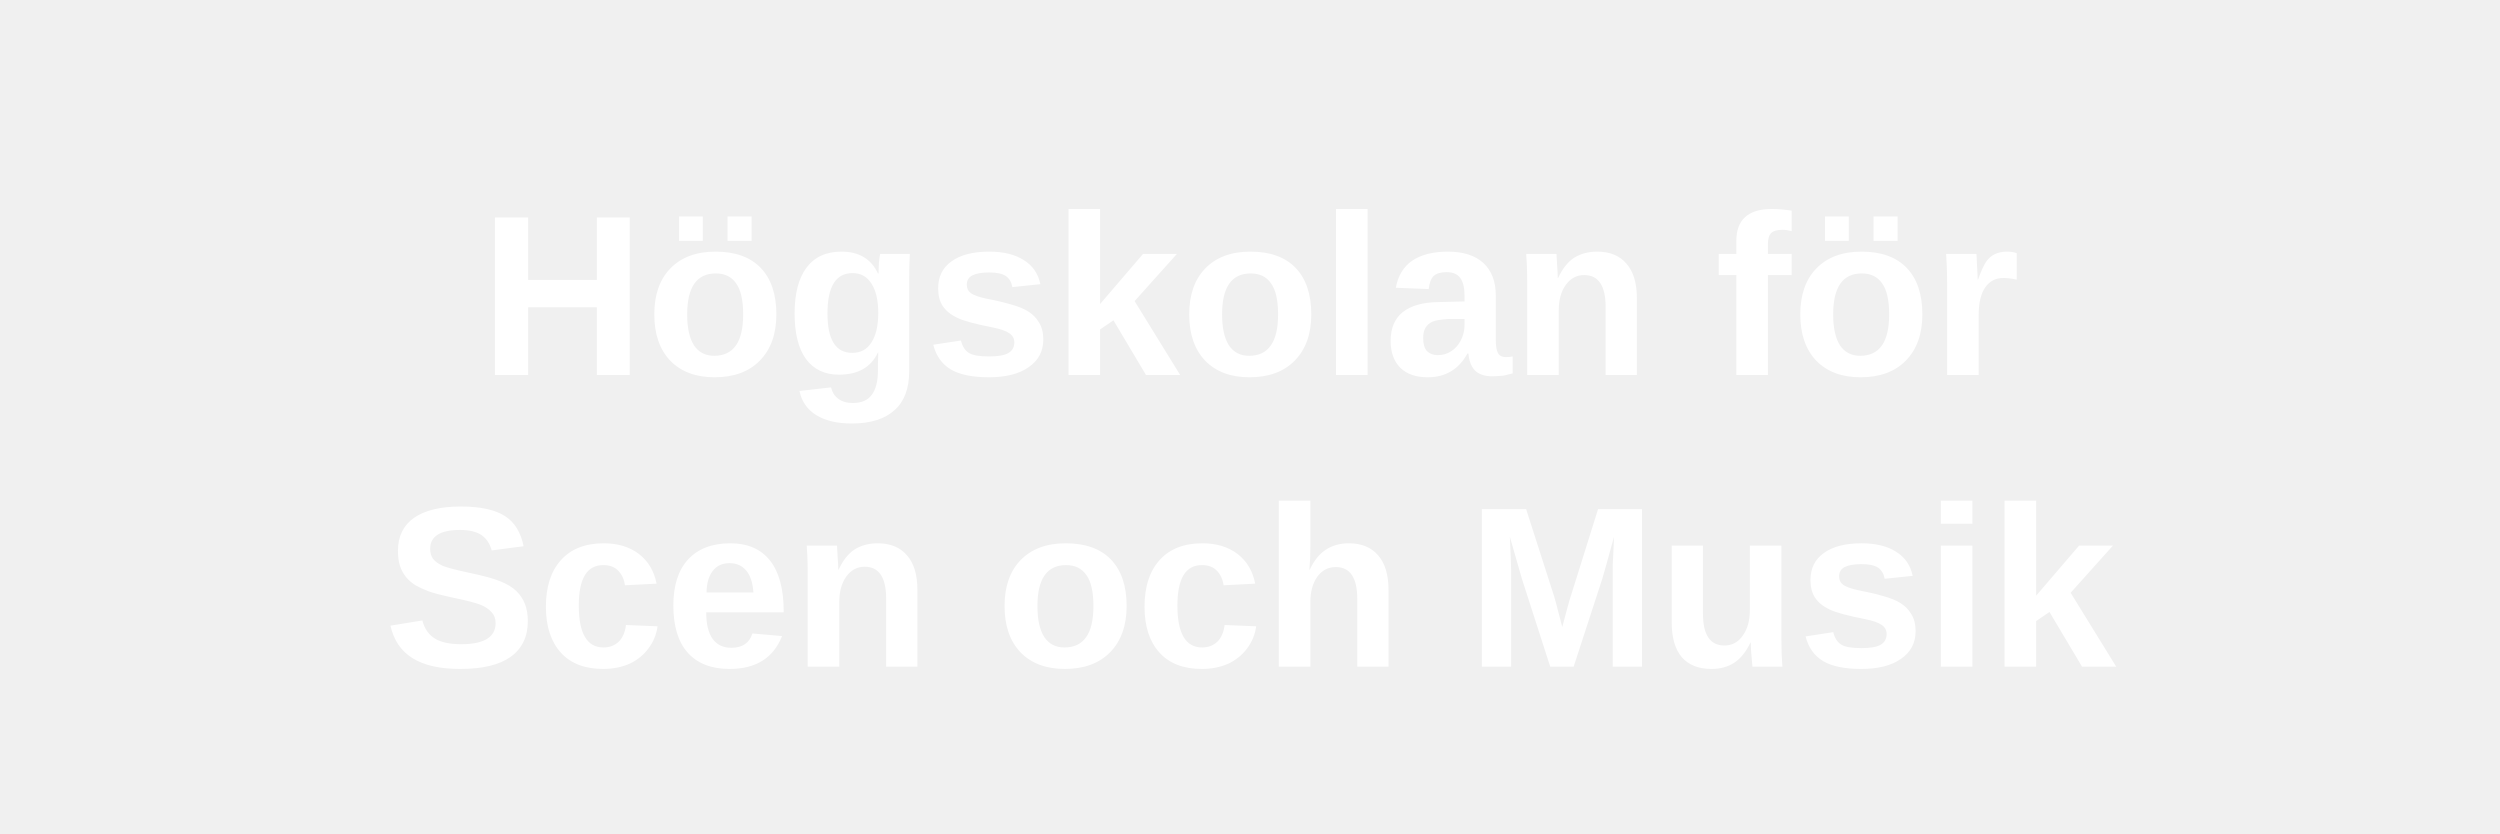
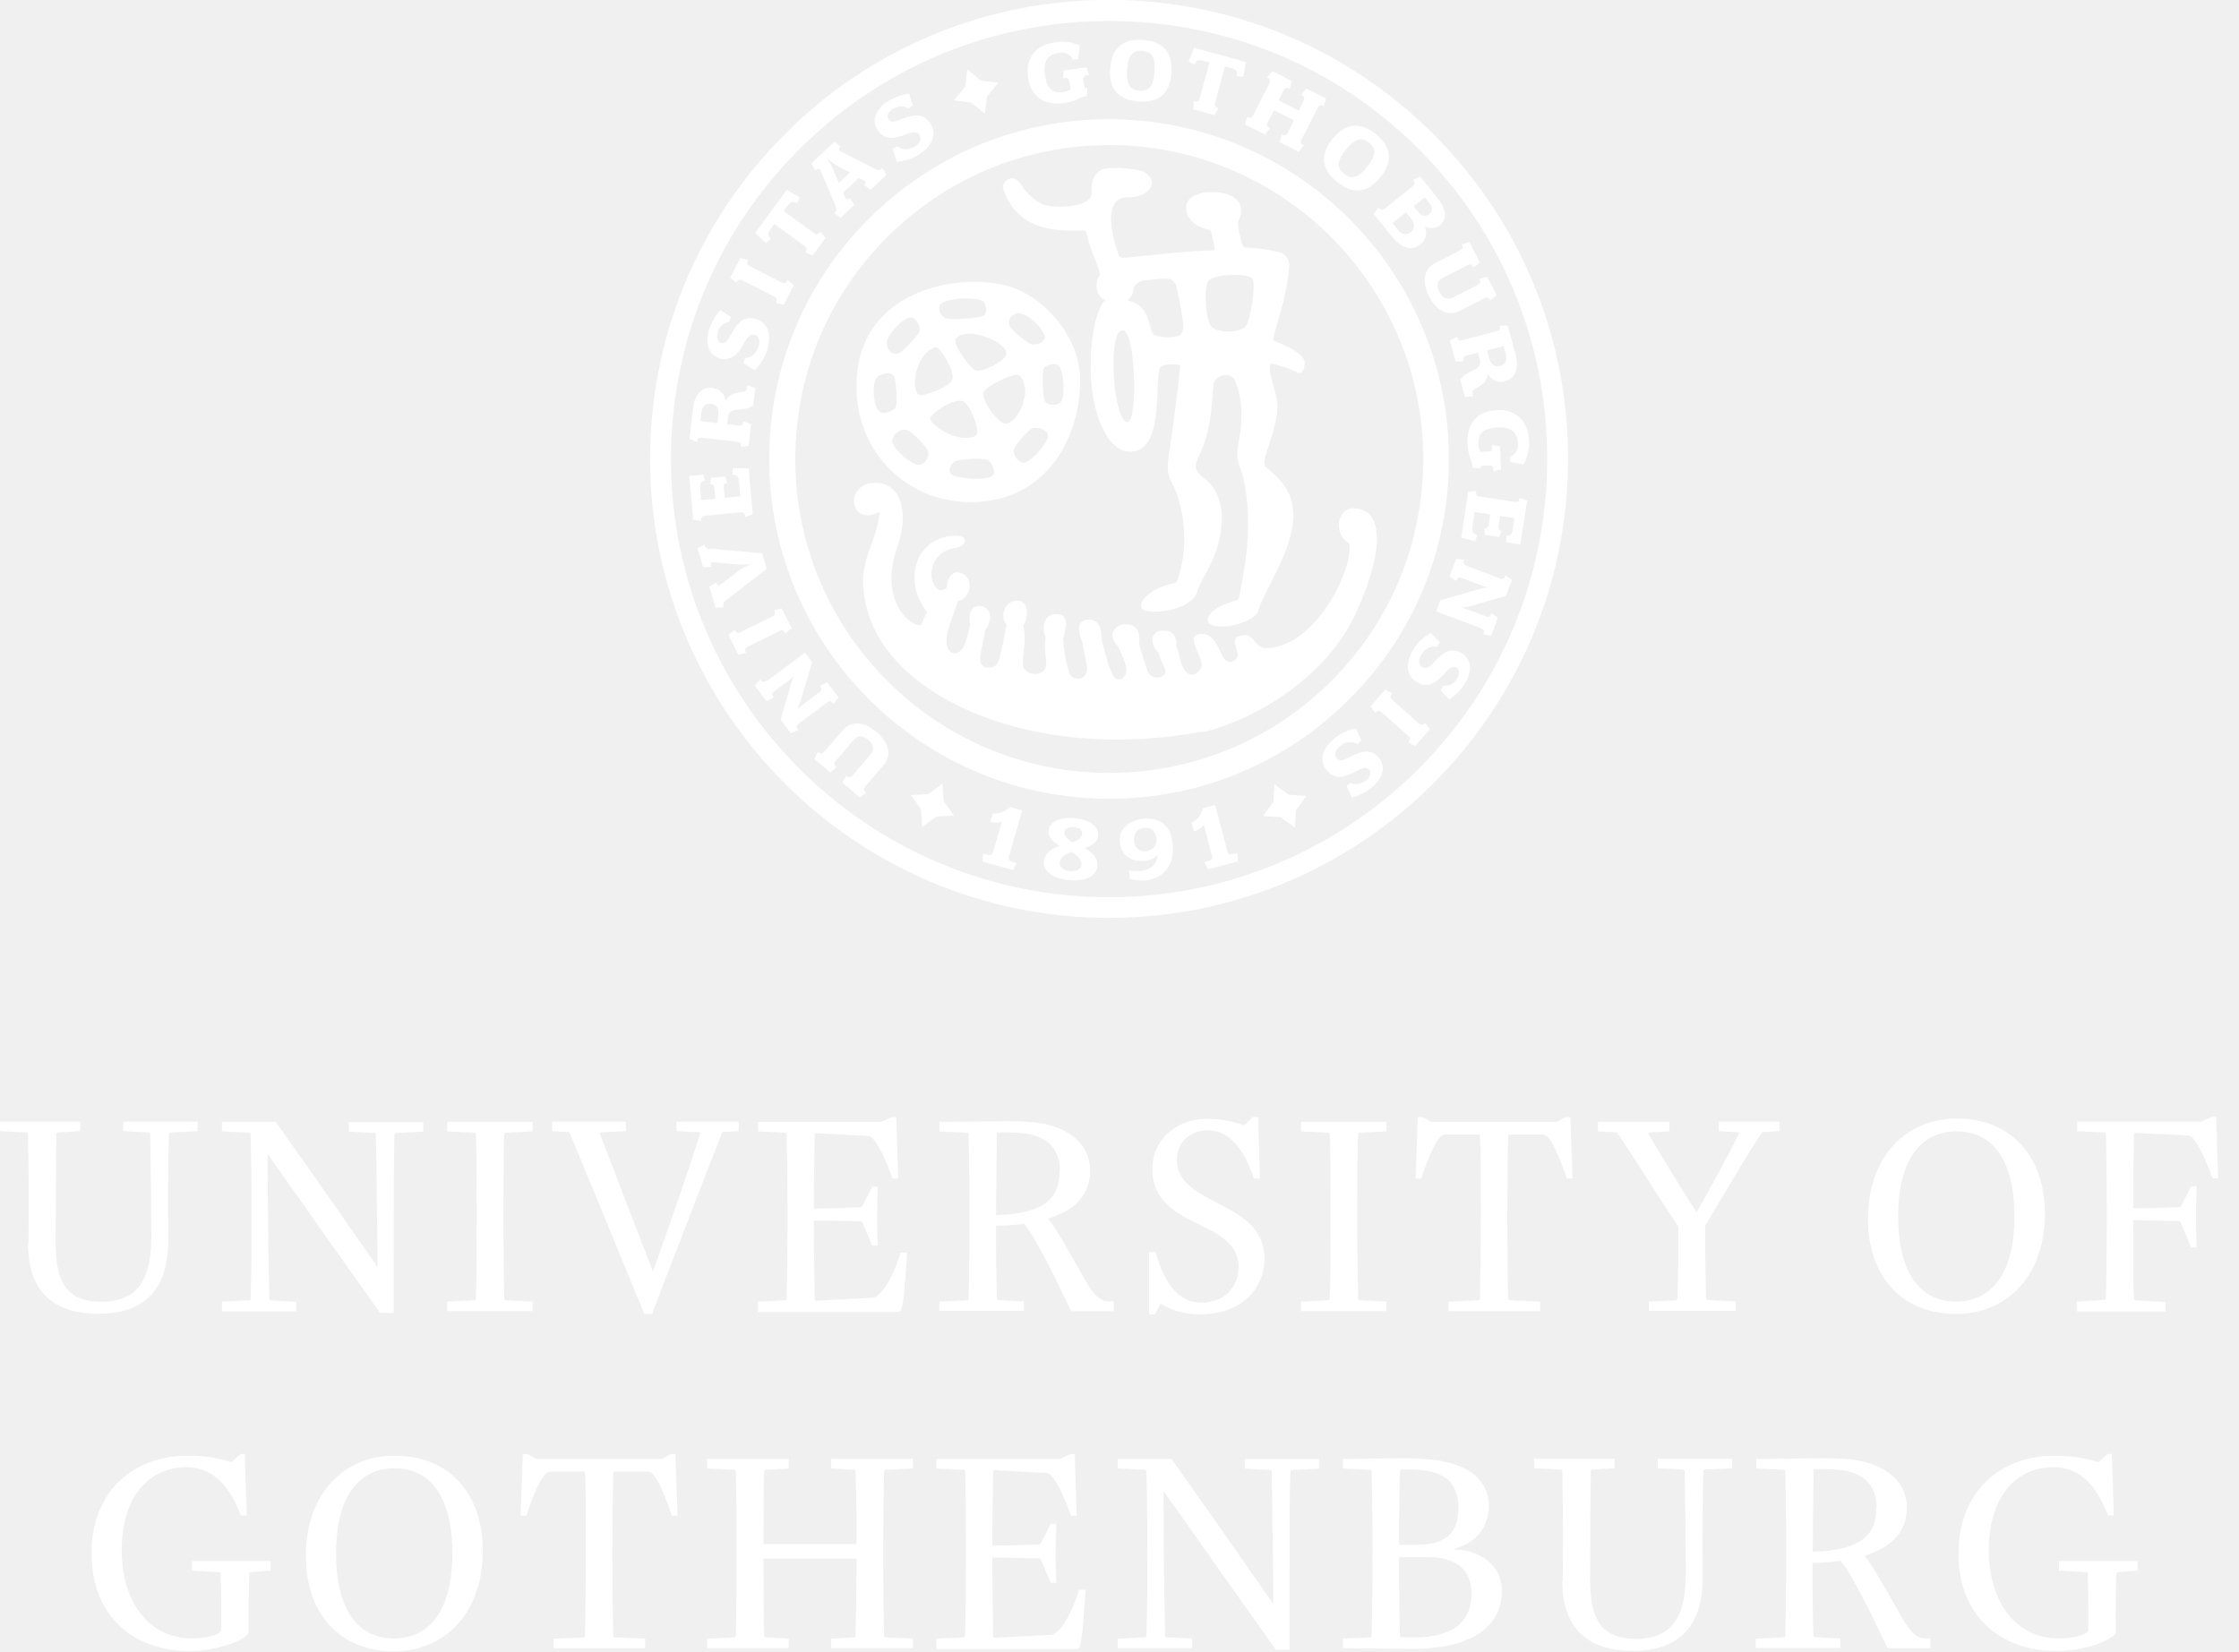
- <svg xmlns="http://www.w3.org/2000/svg" width="120" height="40" viewBox="0 0 120 40" fill="none">
-   <text x="60" y="18" font-family="Arial, sans-serif" font-size="11" font-weight="700" fill="white" text-anchor="middle">Högskolan för</text>
-   <text x="60" y="32" font-family="Arial, sans-serif" font-size="11" font-weight="700" fill="white" text-anchor="middle">Scen och Musik</text>
+ <svg xmlns="http://www.w3.org/2000/svg" width="103" height="76" viewBox="0 0 103 76" fill="none">
+   <mask id="mask0_2317_803" style="mask-type:luminance" maskUnits="userSpaceOnUse" x="0" y="0" width="103" height="76">
+     <path d="M102.04 0H0V75.96H102.04V0Z" fill="white" />
+   </mask>
+   <g mask="url(#mask0_2317_803)">
+     <path d="M50.71 35.56C42.75 35.39 36.41 28.77 36.59 20.81C36.67 16.95 38.25 13.36 41.04 10.69C43.83 8.02 47.49 6.6 51.34 6.68C59.3 6.85 65.64 13.47 65.47 21.43C65.39 25.29 63.81 28.88 61.02 31.55C58.23 34.22 54.58 35.64 50.72 35.56H50.71ZM40.21 9.83C37.19 12.72 35.48 16.61 35.39 20.78C35.2 29.4 42.06 36.56 50.68 36.75C54.85 36.84 58.81 35.3 61.83 32.41C64.85 29.52 66.56 25.63 66.65 21.46C66.84 12.84 59.98 5.68 51.36 5.49C47.19 5.4 43.23 6.94 40.21 9.83Z" fill="white" />
+     <path d="M50.59 41.279C39.47 41.039 30.63 31.799 30.87 20.689C30.99 15.309 33.19 10.289 37.08 6.569C40.97 2.839 46.08 0.859 51.46 0.969C56.84 1.089 61.86 3.289 65.58 7.179C69.3 11.069 71.29 16.179 71.17 21.559C70.93 32.679 61.69 41.519 50.58 41.279H50.59ZM36.42 5.869C32.35 9.769 30.04 15.029 29.91 20.659C29.66 32.299 38.92 41.979 50.56 42.229C62.2 42.479 71.88 33.219 72.13 21.569C72.25 15.929 70.17 10.579 66.27 6.509C62.37 2.439 57.11 0.129 51.48 -0.001C45.84 -0.121 40.49 1.959 36.42 5.859V5.869Z" fill="white" />
+   </g>
+   <path d="M55.23 33.679C47.39 35.09 41.11 32.039 39.96 28.27C39.22 25.84 40.3 25.309 40.47 23.549C39.11 24.27 38.86 22.39 40.06 22.23C41.33 22.059 41.9 23.39 41.28 25.16C40.39 27.709 41.95 28.89 42.39 28.759C42.41 28.63 42.57 28.299 42.64 28.16C41.57 26.799 42.02 24.809 43.84 24.649C44.58 24.579 44.51 25.119 43.99 25.2C42.59 25.399 42.66 26.959 43.24 27.16C43.34 27.16 43.46 27.13 43.56 27.029C43.54 26.709 43.76 26.259 44.12 26.349C44.92 26.549 44.62 27.579 44.07 27.66C43.86 28.29 43.47 29.169 43.55 29.63C43.63 30.09 43.95 30.18 44.22 29.91C44.41 29.72 44.51 29.25 44.63 28.739C44.5 28.16 44.78 27.73 45.27 27.93C45.61 28.07 45.65 28.59 45.31 29C45.27 29.489 45.05 30.059 45.1 30.43C45.15 30.809 45.67 30.779 45.85 30.579C46.04 30.369 46.23 29.029 46.31 28.739C46.02 28.48 46.13 27.689 46.73 27.649C47.43 27.59 47.27 28.549 47.07 28.79C47.27 29.54 46.95 30.38 47.09 30.709C47.23 31.04 47.78 31.119 48.03 30.849C48.28 30.579 47.97 30 48.1 29.329C47.86 28.75 48.14 28.29 48.48 28.259C49.26 28.2 49.04 28.899 48.9 29.399C48.94 29.91 49.03 30.509 49.2 30.98C49.31 31.279 49.82 31.349 49.98 30.959C50.08 30.72 49.85 30.029 49.79 29.54C49.45 28.75 49.74 28.54 50.04 28.509C50.33 28.489 50.72 28.649 50.67 29.43C50.83 29.959 50.96 30.59 51.16 31C51.25 31.329 51.65 31.36 51.78 31.02C51.9 30.68 51.67 30.27 51.42 29.72C50.86 29.169 51.37 28.75 51.69 28.73C52.01 28.7 52.51 28.79 52.4 29.64C52.57 30.16 52.69 30.63 52.8 30.899C52.93 31.22 53.37 31.25 53.56 31.049C53.75 30.84 53.39 30.48 53.29 30.029C52.87 29.619 52.94 29.059 53.43 29.02C53.68 29 54.16 29.02 54.12 29.75C54.26 30.059 54.26 30.459 54.47 30.799C54.72 31.209 55.11 31.059 55.27 30.689C55.42 30.309 54.45 29.23 55.21 29.169C55.97 29.11 56.1 30.11 56.35 30.34C56.6 30.579 56.78 30.419 56.9 30.29C57.1 30.07 56.57 29.47 56.94 29.299C57.69 28.959 57.67 29.809 58.2 29.82C60.51 29.86 62.32 26.07 62.06 25C61.29 24.54 61.56 23.399 62.21 23.39C63.8 23.36 63.58 25.61 62.37 28.22C60.79 31.64 56.9 33.4 55.24 33.7L55.23 33.679Z" fill="white" />
+   <path d="M57.28 15.04C57.02 15.29 56.21 15.34 55.8 15.1C55.46 14.9 55.38 13.39 55.55 12.98C55.72 12.57 57.49 12.56 57.63 12.84C57.77 13.12 57.53 14.8 57.28 15.04ZM54.11 13.18C54.17 13.39 54.38 14.35 54.43 14.92C54.46 15.13 54.38 15.39 54.25 15.44C53.93 15.56 53.4 15.53 53.12 15.42C52.8 15.3 53.02 14.04 51.86 13.82C52.02 13.71 52.1 13.59 52.14 13.31C52.16 13.13 52.38 12.93 52.66 12.9C53.19 12.84 53.52 12.82 53.7 12.83C53.88 12.83 54.07 12.96 54.12 13.18H54.11ZM51.87 19.42C51.19 19.4 50.94 15.18 51.64 15.2C52.27 15.21 52.34 19.43 51.87 19.42ZM58.59 15.67C58.59 15.67 58.56 15.62 58.56 15.6C58.92 14.23 59.18 13.63 59.31 12.26C59.34 11.93 59.11 11.67 58.89 11.62C58.05 11.41 57.66 11.42 57.33 11.39C57.29 11.39 57.22 11.37 57.19 11.33C57.09 11.13 56.95 10.54 56.95 10.23C57.44 9.19 56.56 8.82 55.73 8.84C55.19 8.81 54.63 9.06 54.57 9.47C54.5 10.26 55.37 10.55 55.68 10.58C55.73 10.69 55.86 11.24 55.88 11.46C55.88 11.49 55.86 11.52 55.82 11.52C54.42 11.55 52.6 11.79 51.68 11.86C51.55 11.88 51.48 11.8 51.46 11.73C51.29 11.26 50.56 9.03 51.93 9.07C52.74 9.1 53.42 8.43 52.65 7.92C52.45 7.79 51.41 7.66 50.85 7.76C50.38 7.84 50.16 8.37 50.22 8.83C50.31 9.55 48.52 9.62 47.99 9.41C47.61 9.26 47.15 8.81 46.98 8.51C46.64 7.89 46.04 8.36 46.15 8.69C46.89 10.93 49.26 10.58 49.88 10.61C49.91 10.61 49.96 10.65 49.97 10.67C50.12 11.48 50.6 12.33 50.6 12.65C50.31 12.98 50.43 13.68 50.85 13.8C50.34 14.29 50.11 15.99 50.19 17.41C50.29 19.21 51.02 20.96 52.17 20.77C53.63 20.53 53.05 17.16 53.41 16.87C53.59 16.73 54.06 16.77 54.23 16.79C54.27 16.79 54.29 16.84 54.29 16.86C54.17 18.18 53.86 20.31 53.78 20.87C53.7 21.45 53.65 21.75 53.94 22.28C54.26 22.87 54.85 24.73 54.16 26.71C54.14 26.79 54.07 26.81 54.05 26.82C53.43 26.96 53.1 27.15 52.88 27.31C52.64 27.48 52.37 27.82 52.55 28.03C52.81 28.27 54.47 28.17 54.99 27.41C55 27.39 55.04 27.32 55.04 27.3C55.22 26.8 55.44 26.44 55.61 26.12C56.38 24.66 56.49 22.86 55.44 22.04C55.15 21.81 54.84 21.6 55.13 21.03C55.69 19.93 55.75 18.72 55.82 17.71C55.85 17.3 56.53 17.07 56.79 17.45C57.43 18.96 56.93 20.26 56.92 20.8C56.91 21.34 57.11 21.59 57.18 21.91C57.61 23.88 57.4 25.47 57 27.51C57 27.55 56.96 27.58 56.92 27.6C56.46 27.75 56.17 27.85 55.89 28.05C55.6 28.25 55.48 28.52 55.61 28.66C56 29.1 57.75 28.62 57.88 28.12C58.21 26.87 60.56 23.99 58.92 22.14C58.17 21.3 58.17 21.64 58.16 21.21C58.16 21.01 58.63 19.89 58.75 19.02C58.87 18.12 58.29 17.26 58.43 16.77C58.43 16.75 58.47 16.73 58.49 16.73C58.73 16.78 59.31 16.93 59.68 17.14C59.8 17.2 60 17.15 60.02 16.71C60.05 16.22 58.82 15.76 58.58 15.67H58.59Z" fill="white" />
+   <path d="M43.79 21.839C43.55 21.709 43.74 21.229 44.08 21.179C44.32 21.139 45.15 21.039 45.43 21.169C45.65 21.269 45.81 21.729 45.68 21.869C45.44 22.129 44.13 22.039 43.78 21.849L43.79 21.839ZM41.04 20.319C41.02 20.029 41.4 19.709 41.7 19.779C41.94 19.829 42.67 20.599 42.7 20.779C42.76 21.109 42.5 21.379 42.28 21.389C41.94 21.419 41.07 20.629 41.04 20.319ZM41.19 18.759C41.02 18.959 40.64 19.089 40.46 18.939C40.19 18.719 40.11 17.829 40.28 17.449C40.4 17.189 41.02 17.049 41.14 17.349C41.22 17.549 41.31 18.619 41.19 18.759ZM41.4 16.229C41.1 16.379 40.82 16.179 40.79 15.799C40.76 15.429 41.63 14.519 41.95 14.609C42.1 14.649 42.34 14.949 42.31 15.209C42.29 15.389 41.58 16.139 41.4 16.229ZM46.13 19.459C45.82 19.319 45 18.249 45.29 17.959C45.56 17.689 46.71 17.109 46.89 17.279C47.6 17.939 46.74 19.729 46.13 19.459ZM42.8 19.239C42.8 19.029 43.87 18.309 44.29 18.459C44.63 18.589 45.16 19.919 44.87 20.059C44.09 20.429 42.79 19.579 42.79 19.239H42.8ZM43.07 15.979C43.22 15.949 43.94 17.049 43.81 17.459C43.7 17.809 42.38 18.299 42.25 18.159C41.85 17.759 42.2 16.159 43.07 15.969V15.979ZM46.3 16.269C46.3 16.609 45.11 17.179 44.87 17.039C44.52 16.839 43.81 15.779 43.96 15.599C44.47 14.959 46.3 15.729 46.3 16.269ZM45.28 13.939C45.35 14.099 45.44 14.309 45.28 14.499C45.14 14.649 43.88 14.699 43.69 14.679C43.29 14.649 43.11 14.249 43.24 14.039C43.48 13.669 45.15 13.639 45.29 13.929L45.28 13.939ZM48.06 15.559C48.02 15.779 47.66 15.869 47.5 15.849C47.31 15.829 46.48 15.179 46.43 14.959C46.36 14.659 46.56 14.479 46.75 14.429C47.26 14.299 48.12 15.249 48.06 15.569V15.559ZM48.76 18.539C48.57 18.659 48.22 18.689 48.07 18.459C47.97 18.299 47.93 17.159 48 16.989C48.07 16.809 48.46 16.679 48.67 16.799C48.92 16.939 49.06 18.329 48.75 18.539H48.76ZM47.54 19.689C47.73 19.669 48.1 19.719 48.2 19.979C48.32 20.269 47.52 21.169 47.15 21.279C46.92 21.349 46.58 20.999 46.65 20.669C46.69 20.449 47.38 19.709 47.54 19.689ZM49.67 17.119C49.54 15.519 48.05 13.409 45.87 13.049C43.51 12.659 39.84 13.599 39.44 17.079C39.03 20.669 41.78 23.339 45.08 23.089C48.66 22.819 49.85 19.379 49.67 17.119Z" fill="white" />
+   <path d="M44.5 3.189L44.4 3.989L43.88 4.619L44.68 4.719L45.31 5.239L45.41 4.429L45.93 3.809L45.12 3.709L44.5 3.189Z" fill="white" />
+   <path d="M59.57 38.08L58.91 37.6L58.1 37.55L58.58 36.9L58.63 36.09L59.29 36.57L60.1 36.62L59.62 37.27L59.57 38.08Z" fill="white" />
+   <path d="M42.42 38.051L43.08 37.571L43.89 37.531L43.41 36.87L43.36 36.06L42.71 36.541L41.9 36.581L42.37 37.241L42.42 38.051Z" fill="white" />
+   <path d="M37.94 34.569L38.77 33.599C39.15 33.159 39.75 33.189 40.32 33.679C40.9 34.169 41.03 34.759 40.65 35.199L39.82 36.169C39.72 36.289 39.71 36.359 39.85 36.469L39.55 36.689L38.75 36.009L38.93 35.689C39.07 35.809 39.13 35.789 39.23 35.669L40.06 34.699C40.22 34.509 40.21 34.269 39.95 34.049C39.69 33.819 39.45 33.839 39.28 34.039L38.45 35.009C38.35 35.129 38.35 35.199 38.48 35.309L38.19 35.539L37.46 34.919L37.63 34.589C37.77 34.709 37.83 34.689 37.93 34.569H37.94Z" fill="white" />
+   <path d="M35.28 31.339L37.03 30.029L37.36 30.469L36.81 32.319C36.77 32.449 36.67 32.649 36.67 32.649C36.67 32.649 36.83 32.499 36.91 32.439L37.68 31.859C37.8 31.769 37.83 31.709 37.72 31.559L38.05 31.399L38.58 32.099L38.34 32.379C38.23 32.239 38.16 32.239 38.04 32.329L36.76 33.289C36.64 33.379 36.62 33.449 36.72 33.589L36.38 33.739L35.91 33.109L36.4 31.429C36.44 31.299 36.54 31.089 36.54 31.089C36.54 31.089 36.38 31.239 36.29 31.309L35.63 31.799C35.51 31.889 35.49 31.959 35.59 32.099L35.26 32.259L34.73 31.549L34.97 31.269C35.08 31.409 35.14 31.409 35.27 31.309L35.28 31.339Z" fill="white" />
+   <path d="M35.96 27.99L36.42 28.91L36.13 29.14C36.05 28.98 35.98 28.97 35.85 29.04L34.41 29.75C34.27 29.82 34.24 29.88 34.32 30.04L33.96 30.13L33.51 29.21L33.8 28.98C33.88 29.14 33.94 29.15 34.08 29.08L35.52 28.37C35.66 28.3 35.69 28.24 35.61 28.08L35.97 27.99H35.96Z" fill="white" />
+   <path d="M32.7 25.25L35.06 25.46L35.27 26.171L33.4 27.62C33.26 27.721 33.25 27.781 33.29 27.941L32.92 27.971L32.63 26.991L32.95 26.811C33 26.951 33.05 26.971 33.17 26.881L34.07 26.201C34.22 26.101 34.54 25.951 34.54 25.951C34.54 25.951 34.19 25.991 34 25.981L32.86 25.87C32.71 25.86 32.68 25.921 32.72 26.071L32.35 26.101L32.09 25.231L32.41 25.061C32.46 25.221 32.5 25.251 32.67 25.271L32.7 25.25Z" fill="white" />
+   <path d="M34.44 21.549L34.63 23.669L34.28 23.779C34.26 23.599 34.2 23.569 34.05 23.579L32.45 23.729C32.29 23.739 32.24 23.789 32.26 23.969L31.89 23.919L31.71 21.899L32.36 21.839L32.44 22.119C32.23 22.169 32.19 22.229 32.21 22.539L32.25 23.009L32.91 22.949L32.87 22.519C32.85 22.339 32.82 22.269 32.67 22.289L32.71 21.989L33.36 21.929L33.46 22.219C33.31 22.229 33.29 22.299 33.3 22.479L33.34 22.909L34.06 22.839L34 22.189C33.97 21.909 33.89 21.859 33.69 21.839L33.72 21.539L34.4 21.559L34.44 21.549Z" fill="white" />
+   <path d="M32.27 18.971L32.23 19.381L33.01 19.471L33.05 19.081C33.08 18.78 32.95 18.61 32.71 18.581C32.47 18.55 32.3 18.68 32.27 18.971ZM34.74 17.84L34.65 18.651C34.22 19.011 33.55 18.64 33.49 19.191L33.45 19.52L33.97 19.581C34.12 19.601 34.18 19.57 34.2 19.39L34.55 19.511L34.44 20.52L34.07 20.561C34.09 20.381 34.04 20.34 33.89 20.32L32.3 20.14C32.15 20.12 32.09 20.16 32.07 20.331L31.72 20.21L31.87 18.831C31.95 18.16 32.26 17.8 32.77 17.851C33.1 17.89 33.31 18.09 33.4 18.451C33.53 18.12 33.85 18.07 34.05 18.05C34.28 18.03 34.36 17.991 34.38 17.791V17.73L34.74 17.851V17.84Z" fill="white" />
+   <path d="M35.31 16.07C35.14 16.579 34.86 16.899 34.72 17.04L34.2 16.709L34.28 16.47C34.61 16.47 34.81 16.209 34.9 15.94C34.97 15.729 34.94 15.479 34.72 15.409C34.53 15.35 34.4 15.47 34.18 15.87C33.97 16.279 33.62 16.649 33.09 16.48C32.57 16.309 32.43 15.759 32.62 15.169C32.76 14.72 33 14.409 33.13 14.27L33.62 14.579L33.54 14.809C33.25 14.839 33.08 15.079 33.02 15.29C32.95 15.52 33 15.72 33.17 15.78C33.34 15.829 33.46 15.71 33.62 15.409C33.91 14.86 34.22 14.499 34.8 14.69C35.37 14.87 35.49 15.479 35.3 16.049L35.31 16.07Z" fill="white" />
+   <path d="M36.52 13.119L36.05 14.029L35.69 13.929C35.77 13.769 35.74 13.709 35.6 13.639L34.17 12.909C34.03 12.839 33.96 12.849 33.88 13.009L33.59 12.779L34.06 11.869L34.42 11.969C34.34 12.129 34.37 12.189 34.51 12.259L35.94 12.989C36.08 13.059 36.15 13.049 36.23 12.889L36.52 13.119Z" fill="white" />
+   <path d="M36.65 9.35C36.48 9.26 36.38 9.26 36.21 9.49L36.05 9.71L37.43 10.72C37.55 10.81 37.62 10.82 37.73 10.67L37.98 10.94L37.38 11.76L37.04 11.61C37.15 11.46 37.12 11.4 37 11.31L35.62 10.3L35.46 10.52C35.29 10.75 35.33 10.85 35.46 10.98L35.24 11.18L34.74 10.72L36.19 8.74L36.79 9.08L36.66 9.35H36.65Z" fill="white" />
+   <path d="M38.45 7.589C38.31 7.509 38.03 7.279 38.03 7.279C38.03 7.279 38.23 7.589 38.3 7.729L38.59 8.419L39.1 7.939L38.44 7.589H38.45ZM40.79 8.039L40.05 8.729L39.75 8.519C39.85 8.429 39.86 8.369 39.71 8.289L39.51 8.189L38.79 8.859L38.87 9.069C38.93 9.219 39.01 9.199 39.11 9.109L39.3 9.429L38.67 10.019L38.37 9.809C38.49 9.699 38.51 9.639 38.44 9.479L37.75 7.849C37.71 7.749 37.64 7.719 37.51 7.839L37.32 7.519L38.38 6.529L38.68 6.739C38.55 6.859 38.57 6.919 38.67 6.969L40.26 7.769C40.4 7.849 40.47 7.839 40.59 7.729L40.78 8.049L40.79 8.039Z" fill="white" />
+   <path d="M42.33 7.091C41.87 7.371 41.45 7.431 41.25 7.441L41.07 6.861L41.28 6.731C41.53 6.941 41.85 6.881 42.1 6.731C42.29 6.611 42.43 6.411 42.3 6.211C42.19 6.041 42.02 6.041 41.59 6.211C41.16 6.391 40.66 6.451 40.36 5.971C40.07 5.511 40.32 4.991 40.85 4.661C41.25 4.411 41.63 4.331 41.82 4.311L41.99 4.861L41.78 4.991C41.54 4.831 41.26 4.901 41.07 5.011C40.86 5.141 40.77 5.331 40.87 5.481C40.96 5.631 41.14 5.621 41.45 5.491C42.03 5.261 42.49 5.191 42.82 5.711C43.13 6.221 42.83 6.751 42.32 7.071L42.33 7.091Z" fill="white" />
+   <path d="M50.04 3.46C49.86 3.48 49.82 3.55 49.84 3.69L49.87 3.9C49.89 4.04 49.92 4.07 50.02 4.06L50 4.41C49.61 4.49 49.54 4.66 48.95 4.74C48.15 4.85 47.42 4.55 47.29 3.54C47.16 2.61 47.7 2.05 48.58 1.94C49.1 1.87 49.5 2.02 49.67 2.09L49.6 2.72L49.36 2.75C49.24 2.47 48.99 2.39 48.71 2.43C48.21 2.5 47.98 2.82 48.07 3.44C48.15 4.07 48.42 4.31 48.91 4.24C49.03 4.22 49.17 4.17 49.25 4.11L49.2 3.77C49.18 3.62 49.14 3.57 48.95 3.6H48.9L48.93 3.24L49.98 3.1L50.1 3.45H50.05L50.04 3.46Z" fill="white" />
+   <path d="M52.55 2.339C52.12 2.309 51.9 2.519 51.85 3.199C51.8 3.879 51.98 4.129 52.41 4.169C52.85 4.209 53.06 3.989 53.11 3.309C53.16 2.629 52.99 2.379 52.55 2.339ZM52.36 4.669C51.53 4.599 50.98 4.169 51.07 3.139C51.15 2.109 51.77 1.769 52.59 1.839C53.43 1.909 53.97 2.339 53.89 3.369C53.81 4.399 53.2 4.739 52.36 4.669Z" fill="white" />
+   <path d="M56.9 3.489C56.92 3.299 56.9 3.199 56.61 3.129L56.35 3.059L55.9 4.709C55.86 4.859 55.88 4.919 56.05 4.969L55.88 5.299L54.9 5.029L54.92 4.659C55.1 4.709 55.14 4.659 55.19 4.519L55.64 2.869L55.38 2.799C55.1 2.719 55.03 2.799 54.95 2.969L54.68 2.839L54.93 2.199L57.3 2.849L57.2 3.529L56.9 3.509V3.489Z" fill="white" />
+   <path d="M59.77 7L58.87 6.54L58.96 6.179C59.12 6.26 59.18 6.23 59.25 6.09L59.53 5.54L58.61 5.07L58.33 5.62C58.26 5.75 58.27 5.82 58.42 5.9L58.19 6.19L57.28 5.73L57.37 5.37C57.53 5.45 57.59 5.42 57.66 5.28L58.39 3.85C58.46 3.71 58.45 3.65 58.29 3.56L58.53 3.27L59.43 3.73L59.33 4.09C59.17 4.01 59.12 4.04 59.04 4.179L58.82 4.62L59.74 5.09L59.96 4.65C60.03 4.51 60.02 4.45 59.86 4.36L60.09 4.07L61 4.53L60.9 4.89C60.74 4.81 60.69 4.84 60.61 4.98L59.88 6.41C59.81 6.54 59.82 6.61 59.98 6.69L59.75 6.98L59.77 7Z" fill="white" />
+   <path d="M62.99 6.569C62.66 6.299 62.35 6.349 61.92 6.879C61.49 7.409 61.5 7.719 61.82 7.989C62.16 8.269 62.46 8.209 62.89 7.679C63.32 7.149 63.32 6.849 62.98 6.569H62.99ZM61.5 8.369C60.86 7.839 60.65 7.179 61.31 6.379C61.97 5.579 62.66 5.659 63.3 6.179C63.95 6.709 64.15 7.379 63.49 8.169C62.83 8.969 62.15 8.899 61.5 8.359V8.369Z" fill="white" />
+   <path d="M65.03 9.489L65.24 9.749C65.41 9.959 65.59 9.969 65.75 9.849C65.9 9.729 65.93 9.559 65.75 9.339L65.54 9.079L65.03 9.489ZM64.68 9.769L64.06 10.269L64.31 10.579C64.5 10.809 64.71 10.829 64.9 10.679C65.08 10.529 65.11 10.309 64.92 10.069L64.69 9.779L64.68 9.769ZM64.03 10.889L63.19 9.839L63.42 9.549C63.53 9.689 63.6 9.679 63.72 9.589L64.97 8.579C65.09 8.479 65.11 8.419 65 8.279L65.33 8.119L66.12 9.099C66.54 9.629 66.59 10.079 66.22 10.379C66.05 10.519 65.76 10.519 65.55 10.419C65.68 10.759 65.58 11.059 65.34 11.249C64.94 11.569 64.46 11.409 64.04 10.889H64.03Z" fill="white" />
+   <path d="M68.27 13.73L67.14 14.31C66.62 14.57 66.08 14.31 65.74 13.64C65.4 12.97 65.5 12.37 66.02 12.11L67.15 11.53C67.29 11.46 67.32 11.4 67.24 11.24L67.6 11.15L68.08 12.08L67.79 12.31C67.71 12.15 67.64 12.14 67.5 12.21L66.36 12.79C66.13 12.91 66.06 13.13 66.21 13.43C66.37 13.74 66.6 13.81 66.82 13.7L67.96 13.12C68.1 13.05 68.13 12.99 68.05 12.83L68.41 12.73L68.85 13.58L68.56 13.82C68.48 13.66 68.41 13.65 68.27 13.72V13.73Z" fill="white" />
+   <path d="M69.28 16.32L69.17 15.921L68.41 16.12L68.51 16.5C68.59 16.791 68.77 16.901 69 16.84C69.23 16.78 69.35 16.601 69.27 16.311L69.28 16.32ZM67.39 18.27L67.18 17.48C67.45 16.991 68.21 17.09 68.07 16.55L67.99 16.23L67.48 16.36C67.33 16.401 67.29 16.451 67.33 16.62L66.96 16.64L66.7 15.661L67.03 15.491C67.08 15.671 67.14 15.691 67.29 15.65L68.84 15.241C68.99 15.2 69.03 15.15 68.99 14.98H69.36L69.72 16.311C69.89 16.96 69.72 17.41 69.23 17.541C68.91 17.631 68.64 17.51 68.43 17.21C68.43 17.57 68.14 17.73 67.97 17.82C67.77 17.921 67.7 17.98 67.76 18.18L67.78 18.241L67.41 18.261L67.39 18.27Z" fill="white" />
+   <path d="M68.7 21.64C68.7 21.45 68.63 21.42 68.48 21.42H68.27C68.13 21.44 68.09 21.47 68.1 21.56L67.75 21.51C67.7 21.12 67.54 21.03 67.51 20.43C67.47 19.62 67.83 18.92 68.85 18.87C69.79 18.82 70.3 19.41 70.34 20.29C70.37 20.81 70.18 21.2 70.09 21.37L69.47 21.25V21.01C69.74 20.92 69.85 20.67 69.83 20.39C69.8 19.89 69.51 19.63 68.88 19.67C68.25 19.7 67.98 19.95 68.01 20.44C68.01 20.56 68.06 20.71 68.11 20.79L68.45 20.77C68.6 20.77 68.65 20.72 68.64 20.53V20.48L69 20.54L69.05 21.6L68.69 21.69V21.64H68.7Z" fill="white" />
+   <path d="M67.22 24.73L67.54 22.63L67.91 22.6C67.88 22.78 67.93 22.83 68.08 22.85L69.67 23.09C69.82 23.11 69.88 23.09 69.91 22.91L70.25 23.04L69.94 25.05L69.29 24.95V24.66C69.49 24.66 69.55 24.61 69.6 24.31L69.67 23.84L69.01 23.74L68.95 24.16C68.92 24.34 68.95 24.41 69.08 24.43L68.96 24.71L68.31 24.61L68.28 24.31C68.43 24.33 68.47 24.27 68.49 24.09L68.55 23.67L67.84 23.56L67.74 24.21C67.7 24.49 67.77 24.56 67.96 24.62L67.86 24.91L67.2 24.73H67.22Z" fill="white" />
+   <path d="M68.11 28.899L66.07 28.129L66.26 27.619L68.11 27.089C68.24 27.049 68.46 27.029 68.46 27.029C68.46 27.029 68.25 26.979 68.16 26.939L67.26 26.599C67.12 26.549 67.05 26.559 66.99 26.729L66.68 26.529L66.99 25.709L67.36 25.759C67.3 25.929 67.34 25.979 67.48 26.039L68.98 26.609C69.13 26.669 69.19 26.649 69.25 26.479L69.56 26.679L69.28 27.419L67.6 27.899C67.47 27.939 67.24 27.959 67.24 27.959C67.24 27.959 67.45 28.019 67.56 28.059L68.33 28.349C68.48 28.409 68.54 28.389 68.6 28.219L68.91 28.419L68.6 29.249L68.24 29.189C68.3 29.019 68.27 28.969 68.12 28.919L68.11 28.899Z" fill="white" />
+   <path d="M65 29.909C65.29 29.449 65.64 29.219 65.82 29.119L66.24 29.559L66.11 29.769C65.79 29.689 65.53 29.889 65.38 30.129C65.26 30.309 65.23 30.559 65.42 30.689C65.59 30.799 65.75 30.719 66.05 30.379C66.36 30.029 66.79 29.759 67.26 30.059C67.72 30.349 67.72 30.919 67.39 31.449C67.14 31.849 66.83 32.089 66.67 32.189L66.27 31.769L66.4 31.559C66.68 31.599 66.91 31.419 67.02 31.229C67.15 31.019 67.15 30.819 67 30.719C66.85 30.629 66.7 30.719 66.47 30.969C66.05 31.429 65.66 31.699 65.15 31.369C64.65 31.049 64.68 30.439 65 29.919V29.909Z" fill="white" />
+   <path d="M63.05 32.501L63.73 31.73L64.05 31.91C63.93 32.041 63.95 32.11 64.06 32.21L65.26 33.281C65.38 33.38 65.44 33.391 65.56 33.261L65.78 33.56L65.1 34.331L64.78 34.151C64.9 34.02 64.89 33.95 64.77 33.85L63.57 32.781C63.46 32.681 63.39 32.67 63.27 32.8L63.05 32.501Z" fill="white" />
+   <path d="M61.35 33.999C61.77 33.66 62.19 33.55 62.38 33.52L62.63 34.08L62.44 34.239C62.17 34.059 61.85 34.16 61.63 34.34C61.46 34.48 61.35 34.7 61.49 34.88C61.61 35.039 61.79 35.01 62.19 34.789C62.6 34.559 63.09 34.44 63.44 34.88C63.78 35.3 63.59 35.849 63.11 36.23C62.74 36.52 62.37 36.66 62.19 36.7L61.95 36.169L62.14 36.02C62.39 36.15 62.67 36.05 62.84 35.91C63.03 35.76 63.1 35.559 62.98 35.419C62.87 35.279 62.7 35.319 62.4 35.48C61.86 35.779 61.4 35.9 61.02 35.429C60.65 34.969 60.88 34.389 61.35 34.02V33.999Z" fill="white" />
+   <path d="M46.57 40.029L45.2 39.639L45.23 39.269L45.41 39.319C45.59 39.369 45.65 39.329 45.69 39.189L46.09 37.799C45.99 37.849 45.83 37.869 45.55 37.829L45.67 37.429C45.97 37.439 46.15 37.409 46.46 37.129L47.02 37.289L46.42 39.399C46.38 39.549 46.42 39.609 46.59 39.659L46.77 39.709L46.6 40.039L46.57 40.029Z" fill="white" />
+   <path d="M49.41 38.059C49.16 38.039 48.99 38.119 48.97 38.299C48.95 38.479 49.1 38.629 49.34 38.759C49.59 38.669 49.77 38.549 49.78 38.369C49.8 38.199 49.64 38.079 49.4 38.059H49.41ZM49.3 39.199C48.99 39.309 48.77 39.459 48.75 39.689C48.73 39.889 48.93 40.059 49.22 40.079C49.5 40.109 49.73 39.989 49.75 39.789C49.77 39.559 49.57 39.369 49.3 39.199ZM49.18 40.499C48.43 40.429 47.97 40.079 48.02 39.629C48.06 39.239 48.39 39.039 48.76 38.919C48.46 38.749 48.21 38.539 48.24 38.219C48.28 37.819 48.75 37.579 49.45 37.649C50.12 37.709 50.55 38.029 50.52 38.439C50.49 38.749 50.21 38.919 49.89 39.029C50.23 39.209 50.52 39.459 50.48 39.859C50.44 40.319 49.92 40.569 49.19 40.499H49.18Z" fill="white" />
+   <path d="M52.64 38.09C52.31 38.12 52.14 38.361 52.17 38.691C52.2 39.001 52.39 39.2 52.7 39.17C52.99 39.141 53.24 38.941 53.2 38.581C53.18 38.34 53.02 38.06 52.63 38.09H52.64ZM52.63 40.511C52.45 40.531 52.1 40.501 51.98 40.431L51.94 40.041C52.07 40.081 52.27 40.09 52.44 40.081C52.93 40.031 53.21 39.791 53.27 39.3C53.18 39.45 52.93 39.59 52.66 39.611C51.99 39.67 51.57 39.321 51.52 38.761C51.46 38.191 51.88 37.74 52.6 37.67C53.44 37.59 53.88 38.09 53.95 38.821C54.03 39.681 53.66 40.42 52.64 40.52L52.63 40.511Z" fill="white" />
+   <path d="M56.94 39.639L55.57 39.999L55.4 39.669L55.58 39.619C55.76 39.569 55.79 39.509 55.75 39.359L55.38 37.959C55.32 38.049 55.19 38.159 54.93 38.259L54.82 37.849C55.08 37.709 55.22 37.589 55.34 37.189L55.9 37.039L56.46 39.159C56.5 39.309 56.56 39.339 56.74 39.299L56.92 39.249L56.94 39.619V39.639Z" fill="white" />
+   <path d="M1.31 57.229C1.31 56.739 1.32 56.439 1.32 55.159C1.32 54.139 1.31 53.329 1.29 52.159L1.24 52.109L0 52.049V51.609H3.69V52.049L2.64 52.109L2.59 52.159C2.58 53.129 2.56 55.219 2.56 57.169C2.56 58.799 2.94 59.899 4.65 59.899C6.36 59.899 6.96 58.849 6.96 56.929C6.96 55.249 6.93 53.429 6.91 52.159L6.86 52.109L5.67 52.049V51.609H9.09V52.049L7.82 52.109L7.77 52.159C7.73 53.539 7.73 55.439 7.74 57.039C7.75 59.259 6.71 60.449 4.54 60.449C2.37 60.449 1.29 59.349 1.29 57.219L1.31 57.229Z" fill="white" />
+   <path d="M10.21 59.889L11.48 59.829L11.53 59.779C11.57 58.399 11.57 57.379 11.57 56.079C11.57 54.779 11.57 54.079 11.53 52.169L11.48 52.119L10.21 52.059V51.619H12.68C14.26 53.829 16.05 56.409 17.34 58.259H17.37C17.34 55.779 17.32 53.439 17.29 52.179L17.24 52.129L16.05 52.069V51.629H19.47V52.069L18.2 52.129L18.15 52.179C18.11 53.559 18.11 54.579 18.11 57.829V60.409H17.48C15.88 58.139 13.97 55.459 12.34 53.139H12.31C12.32 56.159 12.36 58.499 12.39 59.789L12.44 59.839L13.63 59.899V60.339H10.21V59.899V59.889Z" fill="white" />
+   <path d="M20.57 59.889L21.84 59.829L21.89 59.779C21.92 59.379 21.93 57.639 21.93 55.889C21.93 54.139 21.92 52.609 21.89 52.169L21.84 52.119L20.57 52.059V51.619H24.5V52.059L23.25 52.119L23.2 52.169C23.17 52.519 23.16 54.309 23.16 56.059C23.16 57.809 23.19 59.339 23.2 59.779L23.25 59.829L24.5 59.889V60.329H20.57V59.889Z" fill="white" />
+   <path d="M26.18 52.089L25.4 52.049V51.609H28.79V52.049L27.64 52.099L27.59 52.149C28.31 54.019 29.17 56.279 30.02 58.469H30.05C30.68 56.709 31.78 53.589 32.21 52.139L32.17 52.099L31.12 52.049V51.609H33.98V52.049L33.23 52.089C32.56 53.789 31.01 57.809 29.99 60.459H29.64C28.31 57.229 27.16 54.419 26.19 52.089H26.18Z" fill="white" />
+   <path d="M34.87 59.89L36.14 59.83L36.19 59.78C36.2 59.18 36.23 57.64 36.23 55.89C36.23 54.14 36.2 52.68 36.19 52.17L36.14 52.12L34.87 52.06V51.62H40.54L41.04 51.4H41.23L41.32 54.23H41.06C40.6 52.93 40.18 52.28 39.96 52.27L37.52 52.14L37.48 52.2C37.47 52.79 37.44 54.16 37.44 55.61C38.02 55.61 39.29 55.57 39.62 55.55L39.67 55.5L40.13 54.6H40.38C40.37 54.96 40.35 55.52 40.35 55.87C40.35 56.22 40.36 56.93 40.38 57.32H40.13L39.67 56.25L39.62 56.2C39.22 56.19 38.07 56.16 37.44 56.16C37.44 57.8 37.47 59.12 37.48 59.78L37.52 59.85L40.16 59.71C40.38 59.7 40.96 59.17 41.43 57.64H41.73C41.56 60.16 41.52 60.37 41.3 60.37H34.87V59.93V59.89Z" fill="white" />
+   <path d="M48.76 53.86C48.76 53.15 48.45 52.62 47.87 52.35C47.55 52.2 47.15 52.11 46.33 52.11H45.9L45.86 52.15C45.85 52.71 45.83 54.4 45.82 55.91C48.07 55.85 48.75 55.12 48.75 53.87L48.76 53.86ZM43.22 59.89L44.51 59.83L44.56 59.78C44.57 59.4 44.6 57.64 44.6 55.89C44.6 54.14 44.57 52.75 44.56 52.17L44.51 52.12L43.22 52.06V51.62C44.38 51.62 45.62 51.59 46.28 51.59C47.3 51.59 47.9 51.65 48.37 51.8C49.61 52.17 50.15 52.98 50.15 53.85C50.15 55.13 49.28 55.73 48.23 56.07V56.1C48.57 56.49 49.15 57.55 49.9 58.86C50.22 59.43 50.53 59.85 50.96 59.88H51.24V60.33H49.3L49.25 60.28C48.77 59.31 48.44 58.52 47.62 57.07C47.45 56.77 47.3 56.53 47.1 56.31C46.64 56.37 46.2 56.4 45.82 56.4C45.81 57.94 45.85 59.38 45.86 59.77L45.91 59.82L47.1 59.88V60.32H43.21V59.88L43.22 59.89Z" fill="white" />
+   <path d="M52.86 57.61H53.16C53.61 59.25 54.35 59.94 55.25 59.94C56.31 59.94 56.98 59.23 56.98 58.3C56.98 56.05 53.01 56.62 53.01 53.78C53.01 52.58 53.95 51.48 55.59 51.48C56.43 51.48 57.1 51.74 57.24 51.78L57.63 51.4H57.88L57.96 54.23H57.69C57.15 52.66 56.44 52.01 55.56 52.01C54.8 52.01 54.14 52.51 54.14 53.37C54.14 55.53 58.17 55.19 58.17 57.92C58.17 59.22 57.19 60.48 55.17 60.48C54.61 60.48 53.96 60.35 53.39 59.98L53.13 60.48H52.86V57.62V57.61Z" fill="white" />
+   <path d="M59.85 59.889L61.12 59.829L61.17 59.779C61.2 59.379 61.21 57.639 61.21 55.889C61.21 54.139 61.2 52.609 61.17 52.169L61.12 52.119L59.85 52.059V51.619H63.78V52.059L62.53 52.119L62.48 52.169C62.45 52.519 62.44 54.309 62.44 56.059C62.44 57.809 62.47 59.339 62.48 59.779L62.53 59.829L63.78 59.889V60.329H59.85V59.889Z" fill="white" />
+   <path d="M66.65 59.89L68.03 59.83L68.08 59.78C68.09 59.3 68.12 57.64 68.12 55.89C68.12 54.14 68.12 52.71 68.08 52.26L68.04 52.2H66.5C66.23 52.2 65.91 52.66 65.38 54.23H65.12L65.22 51.4H65.45L65.83 51.62H71.63L72.01 51.4H72.24L72.34 54.23H72.08C71.54 52.66 71.23 52.2 70.96 52.2H69.42L69.38 52.26C69.37 52.57 69.34 54.31 69.34 56.06C69.34 57.81 69.37 59.31 69.38 59.78L69.43 59.83L70.85 59.89V60.33H66.64V59.89H66.65Z" fill="white" />
+   <path d="M75.84 59.889L77.12 59.829L77.17 59.779C77.2 58.809 77.21 58.219 77.21 56.449C76.14 54.819 74.96 52.949 74.38 52.099L73.51 52.059V51.619H76.8V52.059L75.87 52.109L75.82 52.159C76.45 53.219 77.34 54.699 78.03 55.759H78.06C78.77 54.509 79.6 52.979 80.01 52.139L79.97 52.099L79.07 52.049V51.609H81.86V52.049L81.07 52.089C80.32 53.189 79.34 54.919 78.44 56.399C78.44 58.179 78.47 58.609 78.48 59.769L78.53 59.819L79.85 59.879V60.319H75.85V59.879L75.84 59.889Z" fill="white" />
+   <path d="M92.67 55.969C92.67 53.359 91.65 52.059 90.01 52.059C88.37 52.059 87.32 53.359 87.32 55.969C87.32 58.579 88.34 59.889 89.98 59.889C91.62 59.889 92.67 58.589 92.67 55.969ZM85.93 56.099C85.93 53.169 87.73 51.469 90.01 51.469C92.58 51.469 94.07 53.279 94.07 55.839C94.07 58.769 92.27 60.459 89.99 60.459C87.42 60.459 85.93 58.649 85.93 56.089V56.099Z" fill="white" />
+   <path d="M95.56 59.889L96.83 59.809L96.88 59.759C96.89 59.309 96.92 57.629 96.92 55.879C96.92 54.129 96.89 52.609 96.88 52.159L96.83 52.109L95.56 52.049V51.609H101.26L101.76 51.389H101.95L102.04 54.219H101.78C101.32 52.919 100.9 52.259 100.68 52.249L98.21 52.129L98.17 52.189C98.16 52.569 98.13 54.149 98.13 55.599C98.71 55.599 99.98 55.559 100.29 55.539L100.34 55.489L100.8 54.589H101.05C101.04 54.949 101.02 55.509 101.02 55.859C101.02 56.209 101.03 57.009 101.05 57.399H100.8L100.31 56.239L100.26 56.189C99.88 56.179 98.76 56.149 98.13 56.149C98.13 57.789 98.13 59.249 98.17 59.779L98.22 59.829L99.62 59.909V60.349H95.55V59.909L95.56 59.889Z" fill="white" />
+   <path d="M4.21 71.47C4.21 68.64 6.12 66.98 8.64 66.98C9.6 66.98 10.15 67.13 10.64 67.28L11.07 66.9H11.26L11.35 69.73H11.08C10.43 68 9.52 67.51 8.56 67.51C7.06 67.51 5.6 68.63 5.6 71.35C5.6 73.47 6.66 75.39 8.86 75.39C9.49 75.39 10.18 75.21 10.18 75C10.18 74.56 10.19 73.38 10.15 72.39L10.1 72.34L8.83 72.27V71.83H12.45V72.27L11.52 72.34L11.47 72.39C11.44 73.22 11.43 74.15 11.44 75.14C11.28 75.46 10.04 75.97 8.74 75.97C6.1 75.97 4.21 74.33 4.21 71.47Z" fill="white" />
+   <path d="M20.81 71.471C20.81 68.861 19.79 67.561 18.15 67.561C16.51 67.561 15.46 68.861 15.46 71.471C15.46 74.081 16.48 75.391 18.12 75.391C19.76 75.391 20.81 74.091 20.81 71.471ZM14.07 71.6C14.07 68.671 15.87 66.981 18.15 66.981C20.72 66.981 22.21 68.79 22.21 71.35C22.21 74.281 20.41 75.981 18.13 75.981C15.56 75.981 14.07 74.171 14.07 71.611V71.6Z" fill="white" />
+   <path d="M25.48 75.4L26.86 75.34L26.91 75.29C26.92 74.81 26.95 73.15 26.95 71.4C26.95 69.65 26.95 68.22 26.91 67.77L26.87 67.71H25.33C25.06 67.71 24.74 68.17 24.21 69.74H23.95L24.05 66.91H24.28L24.66 67.13H30.46L30.84 66.91H31.07L31.17 69.74H30.91C30.37 68.17 30.06 67.71 29.79 67.71H28.25L28.21 67.77C28.2 68.08 28.17 69.82 28.17 71.57C28.17 73.32 28.2 74.83 28.21 75.29L28.26 75.34L29.68 75.4V75.84H25.47V75.4H25.48Z" fill="white" />
+   <path d="M32.53 75.399L33.8 75.339L33.85 75.289C33.86 74.799 33.89 73.149 33.89 71.399C33.89 69.649 33.86 68.079 33.85 67.679L33.8 67.629L32.53 67.569V67.129H36.28V67.569L35.21 67.629L35.16 67.679C35.13 68.079 35.12 69.599 35.12 71.049H39.4C39.41 69.449 39.37 67.979 39.36 67.679L39.31 67.629L38.24 67.569V67.129H41.99V67.569L40.72 67.629L40.67 67.679C40.66 68.069 40.63 69.819 40.63 71.569C40.63 73.319 40.66 74.719 40.67 75.289L40.72 75.339L41.99 75.399V75.839H38.24V75.399L39.31 75.339L39.36 75.289C39.37 74.849 39.4 73.249 39.4 71.719H35.12C35.12 73.359 35.13 74.549 35.16 75.289L35.21 75.339L36.28 75.399V75.839H32.53V75.399Z" fill="white" />
+   <path d="M43.08 75.4L44.35 75.34L44.4 75.29C44.41 74.69 44.44 73.15 44.44 71.4C44.44 69.65 44.41 68.19 44.4 67.68L44.35 67.63L43.08 67.57V67.13H48.75L49.25 66.91H49.44L49.53 69.74H49.27C48.81 68.44 48.39 67.79 48.17 67.78L45.73 67.65L45.69 67.71C45.68 68.3 45.65 69.67 45.65 71.12C46.23 71.12 47.5 71.08 47.83 71.06L47.88 71.01L48.34 70.11H48.59C48.58 70.47 48.56 71.03 48.56 71.38C48.56 71.73 48.57 72.44 48.59 72.83H48.34L47.88 71.76L47.83 71.71C47.43 71.7 46.28 71.67 45.65 71.67C45.65 73.31 45.68 74.63 45.69 75.29L45.73 75.36L48.37 75.22C48.59 75.21 49.17 74.68 49.64 73.15H49.94C49.77 75.67 49.73 75.88 49.51 75.88H43.08V75.44V75.4Z" fill="white" />
+   <path d="M51.42 75.399L52.69 75.339L52.74 75.289C52.78 73.909 52.78 72.889 52.78 71.589C52.78 70.289 52.78 69.589 52.74 67.679L52.69 67.629L51.42 67.569V67.129H53.89C55.47 69.339 57.26 71.919 58.55 73.769H58.58C58.55 71.289 58.53 68.949 58.5 67.689L58.45 67.639L57.26 67.579V67.139H60.68V67.579L59.41 67.639L59.36 67.689C59.32 69.069 59.32 70.089 59.32 73.329V75.909H58.69C57.09 73.639 55.18 70.959 53.55 68.639H53.52C53.53 71.659 53.57 73.999 53.6 75.289L53.65 75.339L54.84 75.399V75.839H51.42V75.399Z" fill="white" />
+   <path d="M67.7 73.36C67.7 72.13 66.86 71.65 65.72 71.65H64.36C64.35 73.29 64.39 74.6 64.4 75.28L64.46 75.33C64.71 75.34 64.94 75.34 65.09 75.34C66.83 75.34 67.69 74.62 67.69 73.35L67.7 73.36ZM65.18 71.08C66.7 71.08 67.09 70.36 67.09 69.36C67.09 68.68 66.84 68.16 66.31 67.89C65.97 67.71 65.5 67.61 64.79 67.61C64.72 67.61 64.58 67.61 64.45 67.62L64.4 67.68C64.39 68.35 64.35 69.62 64.36 71.08H65.17H65.18ZM61.78 75.4L63.05 75.34L63.1 75.29C63.11 74.84 63.14 73.15 63.14 71.4C63.14 69.65 63.11 68.25 63.1 67.68L63.05 67.63L61.78 67.57V67.13C62.74 67.13 63.83 67.1 64.6 67.1C65.54 67.1 66.27 67.18 66.85 67.36C67.87 67.68 68.49 68.34 68.49 69.28C68.49 70.39 67.75 71.05 66.91 71.26V71.29C68.28 71.35 69.09 72.16 69.09 73.2C69.09 74.96 67.51 75.87 65.01 75.87C64.17 75.87 62.81 75.84 61.78 75.84V75.4Z" fill="white" />
+   <path d="M71.89 72.739C71.89 72.249 71.9 71.949 71.9 70.669C71.9 69.649 71.89 68.839 71.87 67.669L71.82 67.619L70.58 67.559V67.119H74.28V67.559L73.23 67.619L73.18 67.669C73.17 68.639 73.15 70.729 73.15 72.679C73.15 74.309 73.53 75.409 75.24 75.409C76.95 75.409 77.55 74.359 77.55 72.439C77.55 70.759 77.52 68.939 77.5 67.669L77.45 67.619L76.26 67.559V67.119H79.68V67.559L78.41 67.619L78.36 67.669C78.32 69.049 78.32 70.949 78.33 72.549C78.34 74.769 77.3 75.959 75.13 75.959C72.96 75.959 71.87 74.859 71.87 72.729L71.89 72.739Z" fill="white" />
+   <path d="M86.33 69.36C86.33 68.65 86.02 68.12 85.44 67.85C85.12 67.69 84.72 67.6 83.9 67.6H83.47L83.43 67.64C83.42 68.19 83.4 69.89 83.39 71.4C85.64 71.34 86.32 70.61 86.32 69.36H86.33ZM80.79 75.4L82.08 75.34L82.13 75.29C82.14 74.91 82.17 73.15 82.17 71.4C82.17 69.65 82.14 68.26 82.13 67.68L82.08 67.63L80.79 67.57V67.13C81.95 67.13 83.19 67.1 83.85 67.1C84.87 67.1 85.46 67.16 85.94 67.31C87.18 67.69 87.72 68.49 87.72 69.36C87.72 70.64 86.85 71.24 85.79 71.58V71.61C86.13 72 86.71 73.06 87.46 74.37C87.78 74.94 88.09 75.36 88.52 75.39H88.8V75.84H86.86L86.81 75.79C86.33 74.82 86 74.03 85.18 72.58C85.01 72.28 84.86 72.04 84.66 71.82C84.2 71.88 83.76 71.91 83.38 71.91C83.37 73.45 83.41 74.89 83.42 75.28L83.47 75.33L84.66 75.39V75.83H80.77V75.39L80.79 75.4Z" fill="white" />
+   <path d="M90.1 71.47C90.1 68.64 92.01 66.98 94.53 66.98C95.49 66.98 96.04 67.13 96.53 67.28L96.96 66.9H97.15L97.24 69.73H96.97C96.32 68 95.41 67.51 94.45 67.51C92.95 67.51 91.49 68.63 91.49 71.35C91.49 73.47 92.55 75.39 94.75 75.39C95.38 75.39 96.07 75.21 96.07 75C96.07 74.56 96.08 73.38 96.04 72.39L95.99 72.34L94.72 72.27V71.83H98.34V72.27L97.41 72.34L97.36 72.39C97.33 73.22 97.32 74.15 97.33 75.14C97.17 75.46 95.93 75.97 94.63 75.97C91.99 75.97 90.09 74.33 90.09 71.47H90.1Z" fill="white" />
</svg>
